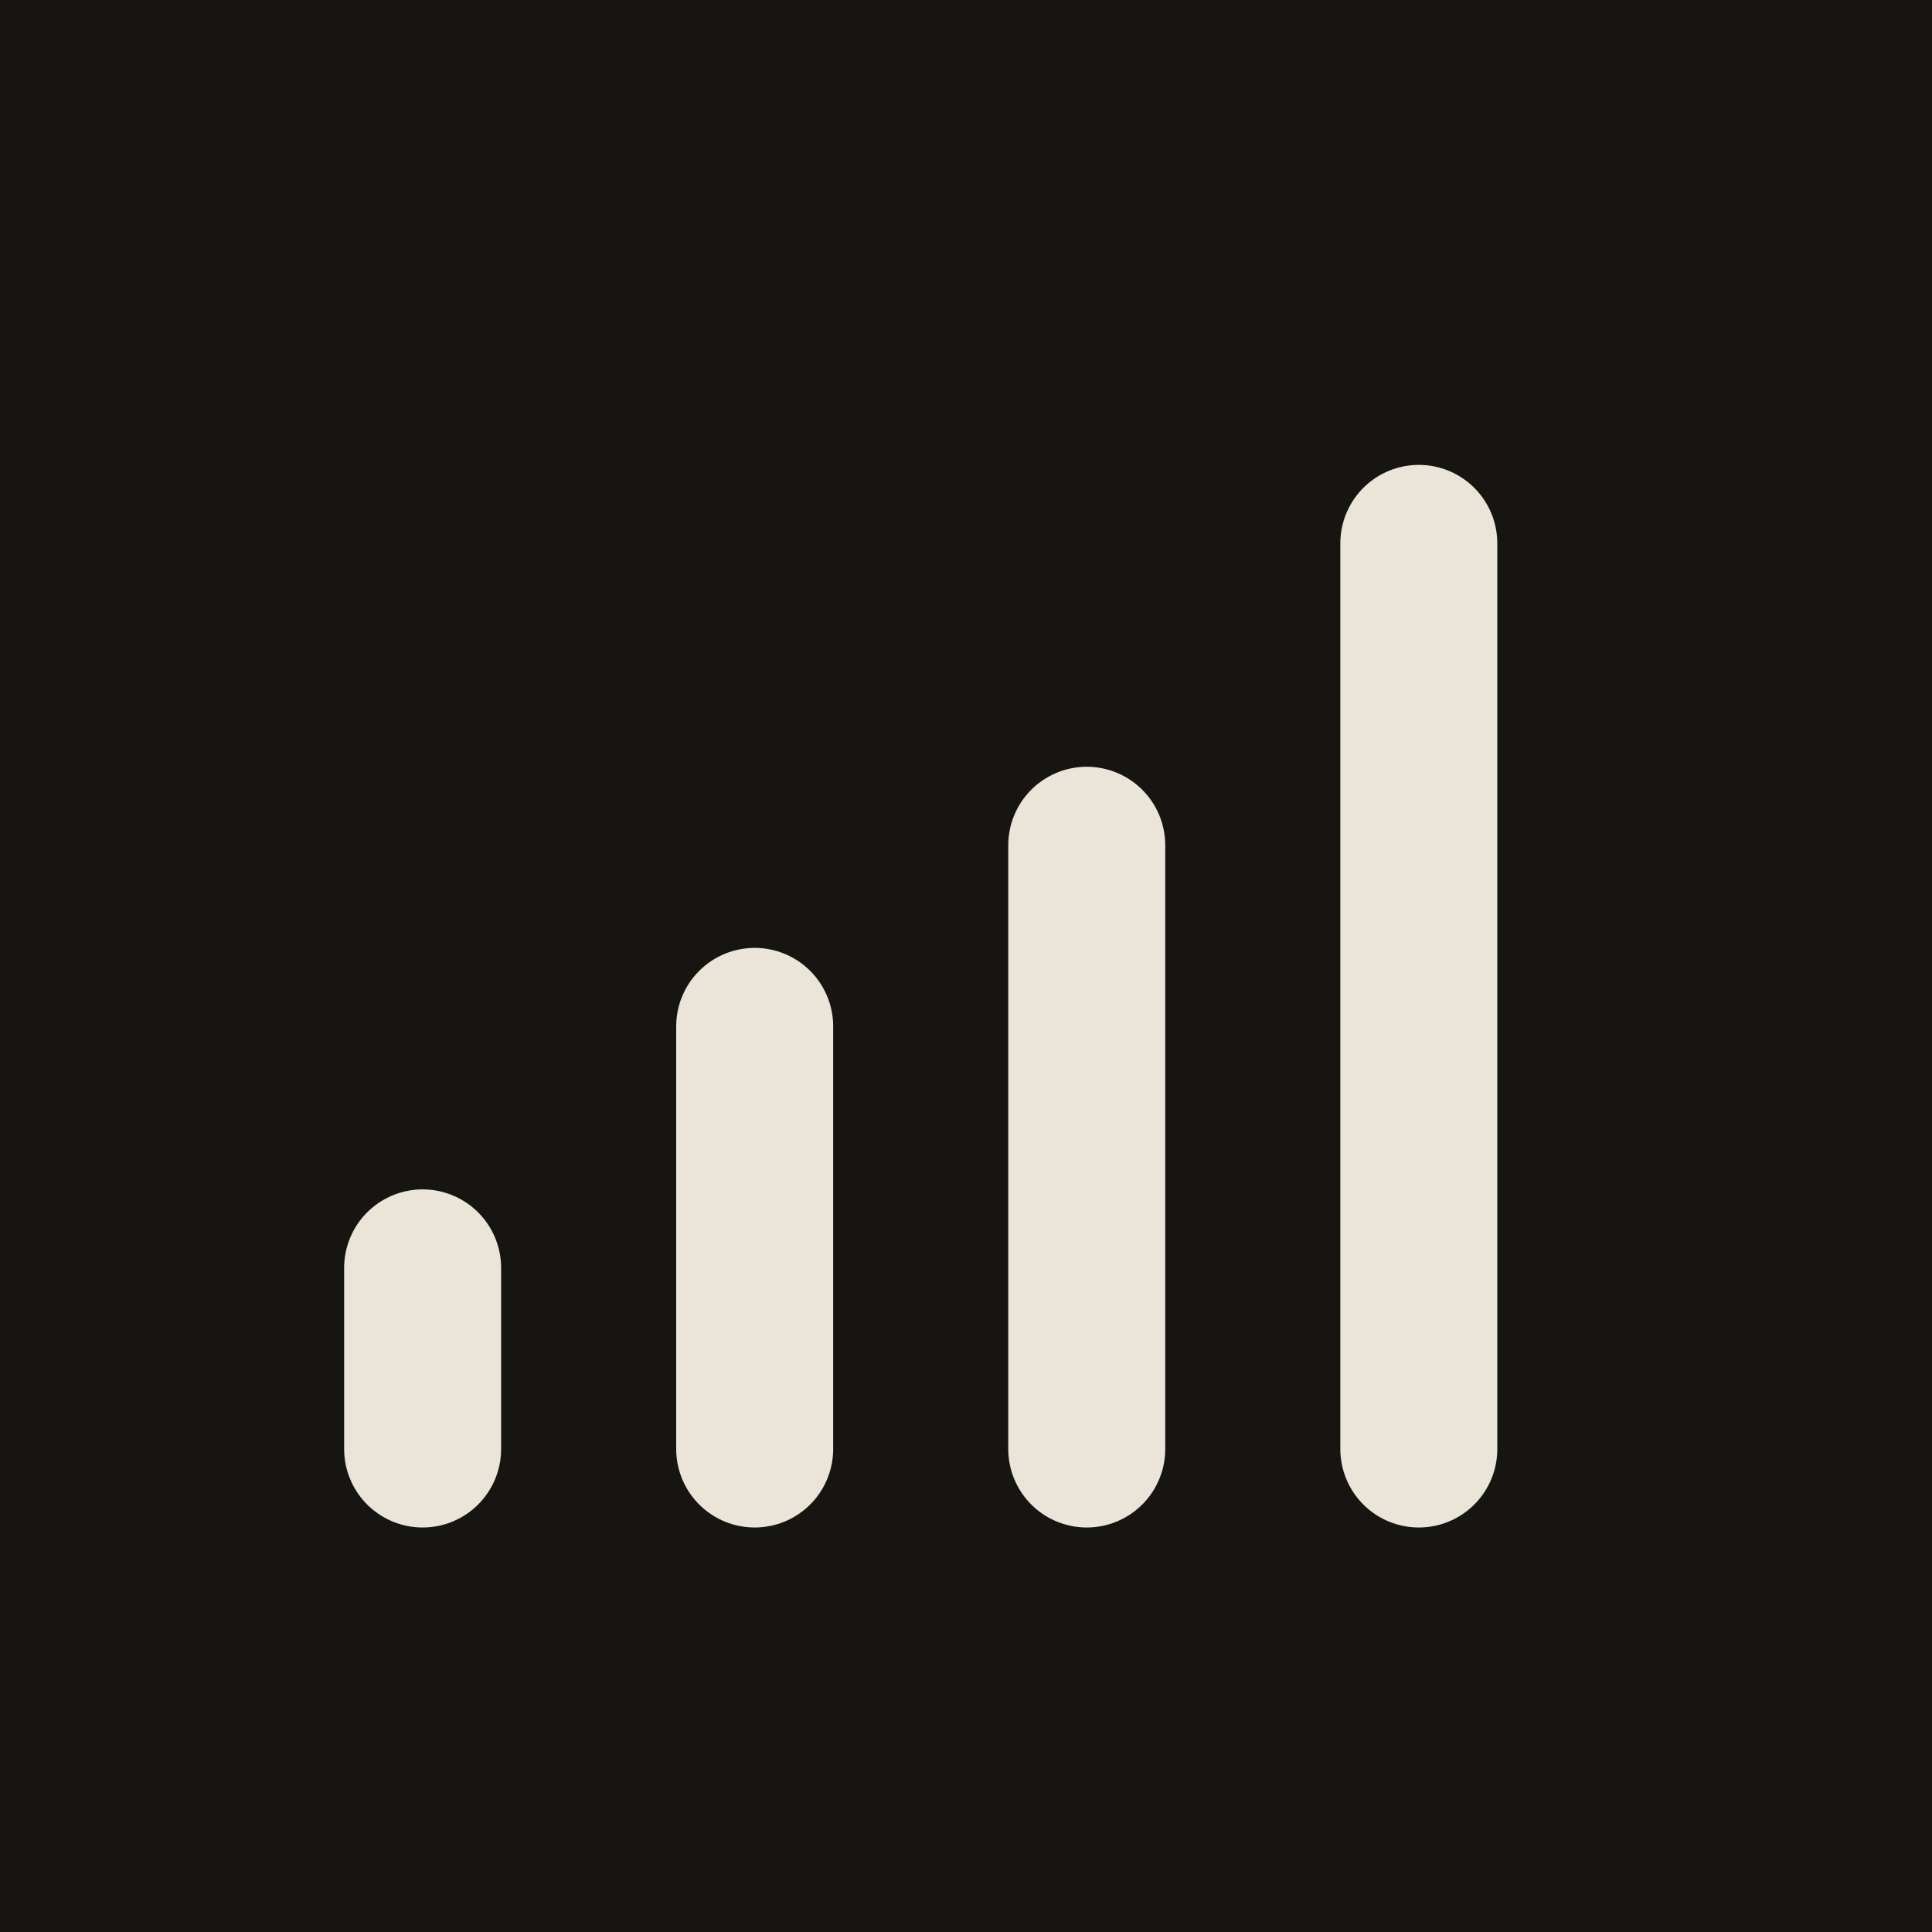
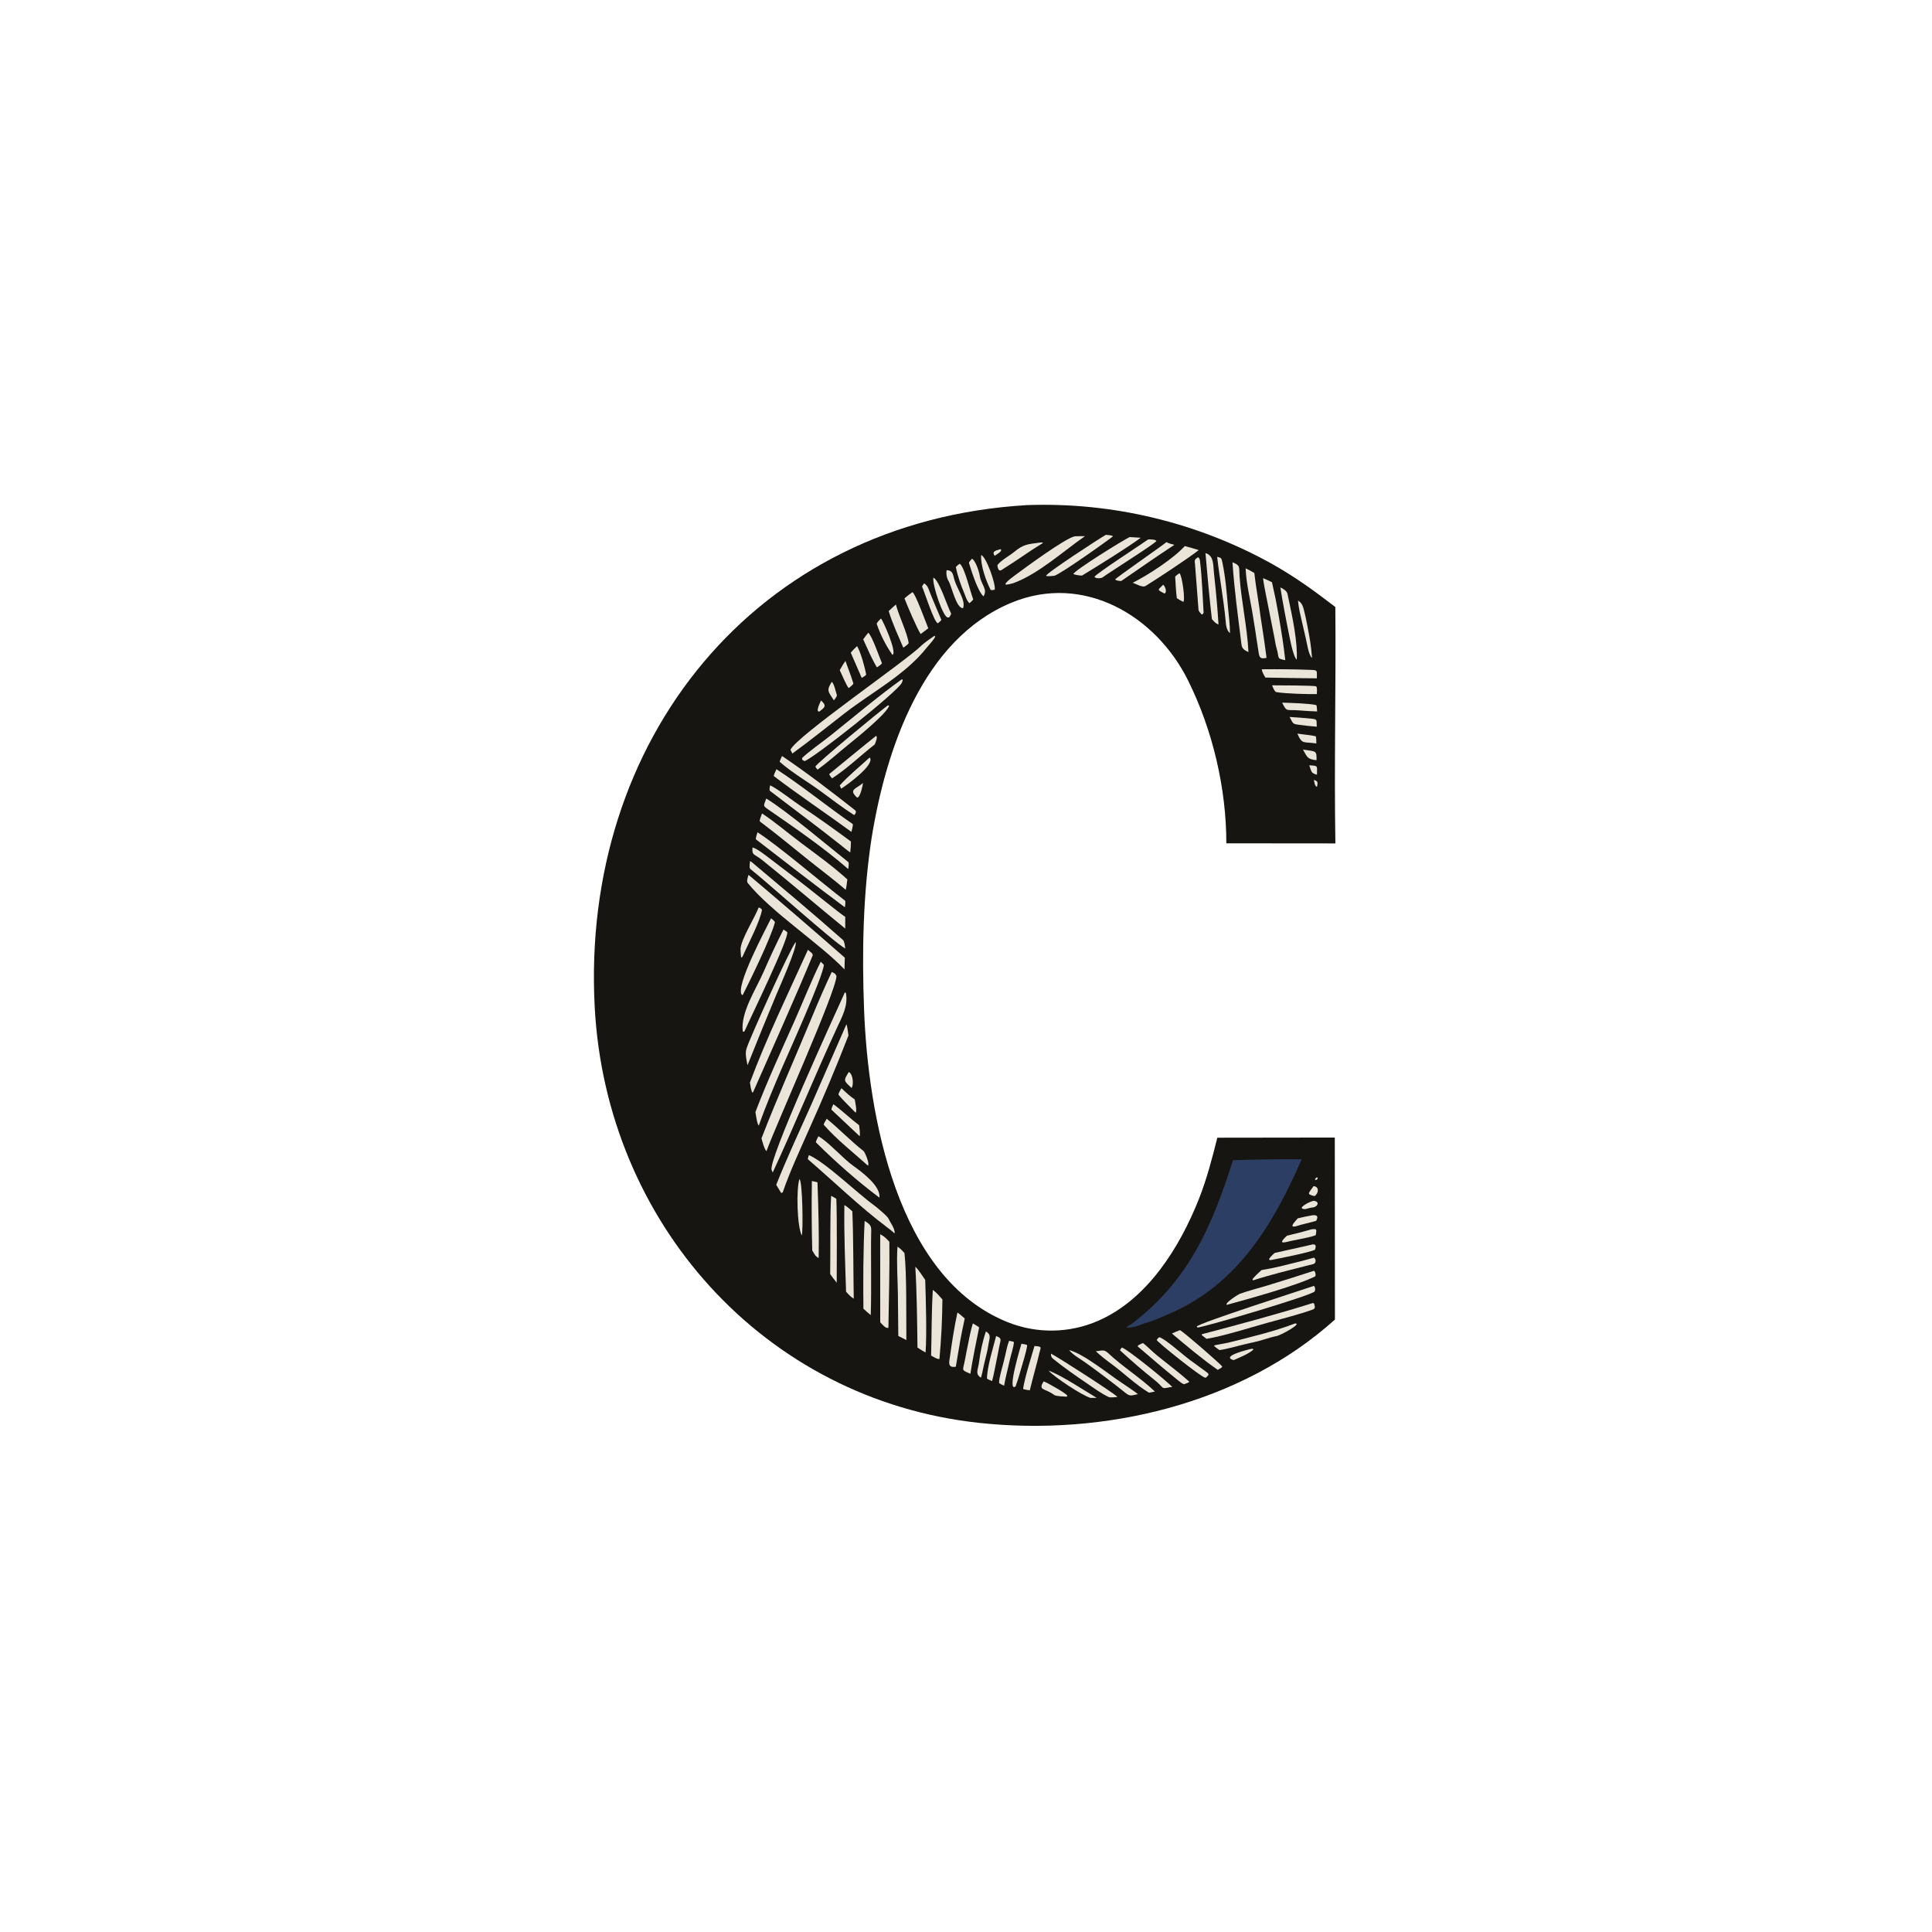
- <svg xmlns="http://www.w3.org/2000/svg" viewBox="0 0 32 32" width="32" height="32">
-   <rect width="32" height="32" fill="#171512" />
-   <g stroke="#ebe5d9" stroke-width="2.6" stroke-linecap="round">
-     <path d="M7 24v-3" />
-     <path d="M12.5 24v-7" />
-     <path d="M18 24v-10" />
-     <path d="M23.5 24v-15" />
-   </g>
+ <svg xmlns="http://www.w3.org/2000/svg" version="1.1" style="display: block;" viewBox="0 0 2048 2048" width="1024" height="1024" preserveAspectRatio="none">
+   <path transform="translate(0,0)" fill="rgb(23,21,18)" d="M 1088.66 535.434 C 1179.54 532.162 1269.58 553.841 1349.02 598.119 C 1374.39 612.537 1392.5 625.869 1415.51 643.439 C 1416.28 726.767 1414.18 810.857 1415.57 894.054 L 1299.98 893.949 C 1299.97 835.644 1285.55 773.904 1259.37 721.252 C 1224.99 652.114 1148.43 607.522 1072.48 638.765 C 977.736 677.736 939.028 794.989 923.952 888.219 C 914.772 948.147 913.652 1009.49 915.943 1069.93 C 920.159 1181.17 950.365 1354.37 1068.12 1401.53 C 1098.98 1413.93 1133.52 1413.43 1164 1400.13 C 1216.4 1377.41 1250.8 1321.79 1270.99 1270.72 C 1279.39 1249.3 1284.82 1228.27 1290.42 1206.01 L 1414.94 1205.84 L 1415.09 1398.8 C 1314.82 1488.98 1169.8 1522.46 1038.2 1508.34 C 809.106 1483.77 642.408 1295.18 630.405 1067.37 C 615.525 784.922 800.616 552.368 1088.66 535.434 z" />
+   <path transform="translate(0,0)" fill="rgb(44,62,99)" d="M 1307.04 1229.89 C 1331.29 1229.05 1355.56 1228.72 1379.82 1228.9 C 1349.92 1297.52 1311.96 1361.65 1239.32 1392.73 C 1230.57 1396.47 1222.74 1400.33 1213.37 1402.65 C 1206.41 1405.65 1202.54 1406.96 1194.8 1407.47 L 1194.29 1406.82 C 1196.36 1405.24 1195.8 1405.35 1198.13 1404.52 C 1260.14 1357.8 1284.51 1300.51 1307.04 1229.89 z" />
+   <path transform="translate(0,0)" fill="rgb(235,229,217)" d="M 881.713 1030.28 C 885.408 1032.34 884.891 1031.36 886.707 1034.56 C 886.3 1051.5 822.063 1193.5 812.492 1220.3 C 810.148 1218.05 808.205 1210.15 807.188 1206.75 C 824.155 1162.81 843.744 1119.26 861.735 1075.69 C 867.956 1060.62 874.747 1045.01 881.713 1030.28 z" />
+   <path transform="translate(0,0)" fill="rgb(235,229,217)" d="M 897.308 1085.66 C 898.248 1088.38 898.949 1094.57 899.397 1097.67 C 886.458 1130.94 872.65 1163.85 857.988 1196.39 C 848.364 1218.31 837.368 1241.53 829.695 1264.03 L 828.095 1264.61 L 822.84 1255.94 C 834.073 1227.64 847.484 1198.97 859.915 1171.14 L 897.308 1085.66 z" />
+   <path transform="translate(0,0)" fill="rgb(235,229,217)" d="M 990.582 673.942 L 991.36 674.814 C 990.054 678.14 985.231 682.945 982.844 685.983 C 959.764 715.355 924.896 733.243 895.375 756.091 C 877.291 770.088 858.43 785.34 839.948 798.755 L 837.934 794.868 C 843.463 780.895 961.372 700.094 976.911 684.147 C 978.809 682.2 987.891 675.641 990.582 673.942 z" />
+   <path transform="translate(0,0)" fill="rgb(235,229,217)" d="M 895.713 1051.72 L 896.729 1052.85 C 899.188 1066.11 892.718 1077.7 887.2 1089.58 C 863.683 1140.2 842.6 1192.3 819.12 1242.88 C 818.711 1242 818.286 1241.13 817.945 1240.22 C 813.993 1229.73 885.092 1075.18 895.713 1051.72 z" />
+   <path transform="translate(0,0)" fill="rgb(235,229,217)" d="M 870.028 1019.44 C 871.162 1020.44 872.265 1021.66 873.327 1022.77 C 872.518 1035.36 835.513 1116.67 828.567 1132.82 C 820.892 1150.67 811.551 1172.6 804.341 1193.21 C 802.455 1191.25 801.31 1181.93 800.783 1178.78 C 813.261 1146.2 827.945 1114.22 842.176 1082.38 C 851.47 1061.58 859.925 1039.8 870.028 1019.44 z" />
+   <path transform="translate(0,0)" fill="rgb(235,229,217)" d="M 793.503 927.36 C 827.792 956.305 861.801 985.579 895.525 1015.18 L 895.186 1027.62 C 869.442 1000.47 817.666 966.987 792.716 936.09 C 791.087 934.072 792.691 929.99 793.503 927.36 z" />
+   <path transform="translate(0,0)" fill="rgb(235,229,217)" d="M 856.45 1006.83 L 860.926 1010.63 C 861.146 1011.27 861.367 1011.91 861.587 1012.55 C 845.888 1050.96 813.903 1122.38 798.36 1157.63 L 797.741 1158.36 C 795.993 1156.16 795.522 1150.75 794.948 1147.57 C 811.923 1101.75 836.208 1051.51 856.45 1006.83 z" />
+   <path transform="translate(0,0)" fill="rgb(235,229,217)" d="M 807.8 862.293 C 822.156 871.769 835.554 883.361 849.312 893.655 C 866.456 906.484 882.263 917.784 898.22 932.193 C 897.843 935.533 897.322 939.984 896.514 943.229 C 882.526 931.272 868.168 920.689 853.912 909.162 C 838.767 896.916 823.686 884.539 808.138 872.778 C 808.006 872.678 805.388 870.858 805.353 870.415 C 805.21 868.602 807.166 864.15 807.8 862.293 z" />
+   <path transform="translate(0,0)" fill="rgb(235,229,217)" d="M 857.411 1224.46 C 874.38 1231.47 909.344 1265.31 925.913 1277.18 C 928.646 1279.14 940.734 1289.09 941.977 1291.98 C 943.736 1296.07 949.155 1302.89 948.265 1307.46 C 946.797 1306.15 945.303 1304.78 943.752 1303.58 L 939.815 1300.56 C 911.462 1279.27 883.781 1252.37 856.73 1229.14 C 856.003 1228.51 856.653 1226.92 856.887 1226.18 L 857.411 1224.46 z" />
+   <path transform="translate(0,0)" fill="rgb(235,229,217)" d="M 797.744 898.306 C 803.222 899.892 812.428 907.399 817.412 911.134 L 848.903 935.181 C 861.716 945.058 874.34 955.464 887.205 965.436 C 890.077 967.683 893.008 969.853 895.996 971.944 L 895.983 984.348 C 866.474 960.265 837.513 935.429 807.796 911.565 C 799.856 905.189 796.645 907.006 797.744 898.306 z" />
+   <path transform="translate(0,0)" fill="rgb(235,229,217)" d="M 795.086 912.734 C 795.634 913.071 796.182 913.408 796.73 913.745 C 829.188 941.015 861.822 968.308 893.563 996.394 C 895.237 997.875 895.708 1003.47 896.056 1005.46 C 884.968 999.9 810.791 933.007 795.637 921.361 C 794.463 920.459 794.508 918.401 794.651 916.968 L 795.086 912.734 z" />
+   <path transform="translate(0,0)" fill="rgb(235,229,217)" d="M 830.546 985.339 C 831.426 985.807 833.581 987.422 834.511 988.078 C 836.518 994.922 795.462 1078.87 789.462 1092.7 L 788.586 1093.73 L 787.38 1093.45 C 784.77 1073.54 801.313 1048.81 809.312 1030.51 C 815.715 1015.86 823.247 999.486 830.546 985.339 z" />
+   <path transform="translate(0,0)" fill="rgb(235,229,217)" d="M 933.048 1308.35 C 937.911 1310.99 938.773 1312.2 942.756 1316.29 C 943.146 1344.64 942.16 1378.81 941.746 1407.62 C 938.261 1408.23 935.566 1404.08 933.071 1401.67 L 933.048 1308.35 z" />
+   <path transform="translate(0,0)" fill="rgb(235,229,217)" d="M 802.977 882.243 C 824.933 896.259 872.709 937.187 895.641 954.612 C 896.668 955.393 895.795 960.467 895.579 961.738 C 863.917 938.251 832.523 913.818 801.307 889.727 C 800.637 889.21 802.768 883.022 802.977 882.243 z" />
+   <path transform="translate(0,0)" fill="rgb(235,229,217)" d="M 1392.05 1381.14 L 1393.11 1382.15 C 1393.85 1386.49 1394.46 1384.95 1392.73 1387.71 C 1380.94 1392.36 1355.95 1398.78 1343.02 1402.37 C 1324.14 1407.6 1297.62 1416.14 1278.97 1419.22 C 1277.31 1418.01 1275.6 1416.64 1273.98 1415.38 L 1274.06 1414.33 C 1311.61 1404.43 1355.1 1392.8 1392.05 1381.14 z" />
+   <path transform="translate(0,0)" fill="rgb(235,229,217)" d="M 816.329 832.492 C 823.808 835.733 841.691 849.759 849.535 854.951 C 867.491 866.836 884.7 879.27 902.01 892.016 C 901.971 896.421 901.765 899.175 901.3 903.589 C 897.785 901.264 894.041 898.027 890.667 895.356 C 866.173 875.961 841.041 857.375 816.244 838.393 C 815.163 837.566 816.19 833.34 816.329 832.492 z" />
+   <path transform="translate(0,0)" fill="rgb(235,229,217)" d="M 956.13 719.978 L 956.974 720.867 C 956.573 722.353 956.635 722.352 955.844 723.972 C 951.277 733.327 863.739 802.9 852.788 806.84 L 850.296 805.273 L 850.327 803.462 C 856.831 796.983 872.326 786.13 880.411 779.673 C 905.101 759.955 930.502 738.359 956.13 719.978 z" />
+   <path transform="translate(0,0)" fill="rgb(235,229,217)" d="M 843.465 998.665 C 845.398 1003.75 826.224 1046.55 823.092 1054.04 C 812.651 1079.01 802.418 1104.06 792.396 1129.19 C 791.778 1126.32 790.823 1121.23 790.632 1118.37 C 790.437 1115.76 790.777 1113.14 791.632 1110.68 C 796.057 1097.7 837.848 1005.01 843.465 998.665 z" />
+   <path transform="translate(0,0)" fill="rgb(235,229,217)" d="M 1139.46 568.474 C 1142.96 568.429 1146.65 568.238 1150.1 568.367 C 1126.61 584.732 1100.99 608.146 1074.88 617.898 L 1074.02 618.228 C 1072.48 618.592 1066.85 620.353 1065.74 619.449 C 1065.77 617.624 1070.64 613.851 1071.95 612.845 L 1075.93 609.83 C 1086.38 602.048 1129.66 570.155 1139.46 568.474 z" />
+   <path transform="translate(0,0)" fill="rgb(235,229,217)" d="M 951.383 1321.48 C 955.15 1324.24 955.64 1324.85 958.77 1328.25 C 961.254 1349.29 960.552 1396.71 960.774 1420.49 C 957.902 1419.11 955.096 1417.61 952.238 1416.19 C 952.031 1401.31 952.038 1386.43 951.804 1371.53 C 951.559 1355.96 950.239 1336.86 951.383 1321.48 z" />
+   <path transform="translate(0,0)" fill="rgb(235,229,217)" d="M 823.059 815.38 C 850.587 833.306 876.828 854.871 903.919 873.534 C 904.653 874.039 902.742 880.936 902.567 881.871 C 875.353 861.909 847.154 843.169 820.369 822.744 C 819.71 822.241 822.024 817.722 822.237 817.248 L 823.059 815.38 z" />
+   <path transform="translate(0,0)" fill="rgb(235,229,217)" d="M 895.07 1277.42 C 898.456 1279.33 900.584 1281.47 903.517 1284.05 C 904.727 1312.95 904.466 1346.94 905.004 1376.62 C 901.438 1374.54 899.821 1372.36 896.881 1369.34 C 895.891 1337.31 894.632 1310.06 895.07 1277.42 z" />
+   <path transform="translate(0,0)" fill="rgb(235,229,217)" d="M 970.261 1342.81 C 973.322 1345.4 978.348 1353.19 980.766 1356.79 C 981.416 1375.84 982.547 1415.41 981.122 1433.68 C 977.887 1431.92 975.661 1430.55 972.564 1428.46 C 972.275 1402.45 971.863 1368.52 970.261 1342.81 z" />
+   <path transform="translate(0,0)" fill="rgb(235,229,217)" d="M 1320.44 602.464 C 1323.83 604.087 1326.41 605.482 1329.63 607.392 C 1331.36 622.956 1334.39 638.452 1336.29 653.994 L 1337.84 664.006 C 1339.59 675.187 1341.18 686.103 1342.59 697.337 C 1336.1 698.736 1334.94 697.318 1334.11 691.001 C 1333.16 683.798 1331.68 676.277 1330.76 669.01 L 1328.16 652.99 C 1325.7 636.782 1320.96 618.579 1320.44 602.464 z" />
+   <path transform="translate(0,0)" fill="rgb(235,229,217)" d="M 812.244 846.47 C 834.136 859.828 877.621 896.653 899.244 913.852 C 900.2 914.612 899.38 920.031 899.185 921.264 C 873.282 898.649 842.025 877.205 813.68 857.578 C 808.219 853.797 809.722 854.143 812.244 846.47 z" />
+   <path transform="translate(0,0)" fill="rgb(235,229,217)" d="M 1392.72 1363.13 L 1393.32 1363.63 C 1394.48 1366.22 1394.26 1366.12 1393.68 1368.95 C 1390.15 1373.29 1281.16 1405.53 1269.44 1407.28 L 1268.59 1406.17 C 1271.87 1402.11 1378.77 1367.9 1392.72 1363.13 z" />
+   <path transform="translate(0,0)" fill="rgb(235,229,217)" d="M 916.558 1294.25 C 920.569 1296.72 923.634 1298.56 923.531 1303.59 C 922.915 1333.48 923.975 1364.23 923.026 1394.05 C 920.118 1391.72 917.97 1389.76 915.258 1387.25 C 914.928 1357.59 915.053 1323.98 916.558 1294.25 z" />
+   <path transform="translate(0,0)" fill="rgb(235,229,217)" d="M 1338.89 612.848 C 1341.88 614.035 1345.44 615.772 1348.36 617.206 C 1349.73 624.325 1351.61 631.437 1352.88 638.507 L 1354.23 645.99 C 1354.43 646.996 1354.63 648.002 1354.83 649.008 L 1355.78 654.509 C 1358.39 669.58 1360.8 684.578 1362.44 699.792 C 1352.69 697.975 1356.46 697.808 1353.18 686.988 C 1352.28 684.034 1351.71 680.071 1351.13 676.989 L 1349.17 666.985 L 1341.75 629.51 C 1340.72 624.124 1339.49 618.249 1338.89 612.848 z" />
+   <path transform="translate(0,0)" fill="rgb(235,229,217)" d="M 1392.84 1347.08 C 1395.05 1348.62 1394.75 1352.72 1394.14 1353.02 C 1373.34 1363.32 1320.39 1377.74 1300.44 1383.22 C 1297.88 1381.35 1312.69 1372.06 1314.14 1371.54 C 1323.28 1368.24 1333.14 1365.79 1342.5 1362.96 C 1359.34 1357.86 1376.12 1352.56 1392.84 1347.08 z" />
+   <path transform="translate(0,0)" fill="rgb(235,229,217)" d="M 867.541 1204.48 C 878.395 1210.52 893.623 1228.21 904.919 1236.16 C 913.474 1242.18 934.025 1257.63 932.168 1269.51 C 909.635 1252.74 884.89 1230.94 865.012 1211.02 C 864.334 1210.34 867.249 1205.1 867.541 1204.48 z" />
+   <path transform="translate(0,0)" fill="rgb(235,229,217)" d="M 988.849 1367.33 C 992.875 1370.31 995.702 1373.75 998.998 1377.47 C 998.832 1398.54 997.779 1419.6 995.841 1440.59 C 992.877 1440.81 989.751 1438.32 986.997 1436.99 C 987.688 1413.71 987.384 1390.53 988.849 1367.33 z" />
+   <path transform="translate(0,0)" fill="rgb(235,229,217)" d="M 1255.93 578.861 C 1260.89 580.13 1265.83 581.588 1270.72 583.116 C 1259.66 591.823 1227.49 613.005 1214.6 621.001 C 1211.58 623.264 1204.93 619.334 1201.63 618.105 L 1200.72 617.776 C 1217.09 609.554 1243.77 592.237 1255.93 578.861 z" />
+   <path transform="translate(0,0)" fill="rgb(235,229,217)" d="M 829 801.39 C 855.485 819.294 881.132 838.955 906.257 858.734 C 908.411 860.43 906.868 862.582 905.448 864.042 C 893.082 856.056 882.498 848.015 870.734 839.308 C 856.336 828.651 840.033 819.473 826.518 807.557 C 826.222 807.297 828.839 801.767 829 801.39 z" />
+   <path transform="translate(0,0)" fill="rgb(235,229,217)" d="M 817.373 973.437 C 818.405 974.209 821.633 976.899 821.439 977.693 C 817.52 993.706 794.294 1041.03 787.961 1053.47 C 787.719 1054.06 787.462 1054.97 786.663 1054.81 C 778.174 1047.27 812.196 984.116 817.373 973.437 z" />
+   <path transform="translate(0,0)" fill="rgb(235,229,217)" d="M 1306.5 596.043 C 1315.11 599.568 1313.28 600.573 1313.99 610.999 C 1315.8 637.306 1322.18 665.22 1323.42 691.277 C 1319.33 689.329 1316.58 687.86 1315.99 683.02 C 1312.47 654.193 1308.36 625.033 1306.5 596.043 z" />
+   <path transform="translate(0,0)" fill="rgb(235,229,217)" d="M 1197.5 569.298 C 1201.42 569.497 1205.33 569.746 1209.24 570.045 C 1193.7 581.425 1164.13 599.664 1147.01 610.114 C 1145.16 610.232 1138.85 609.323 1137.88 608.426 C 1138.37 605.014 1190.61 572.482 1197.5 569.298 z" />
+   <path transform="translate(0,0)" fill="rgb(235,229,217)" d="M 881.013 1267.65 C 882.192 1268.25 886.522 1270.48 886.547 1270.99 C 887.386 1288.39 886.963 1346.09 886.955 1359.75 C 884.617 1356.7 882.187 1353.75 880.022 1350.58 C 880.411 1325.12 879.738 1292.53 881.013 1267.65 z" />
+   <path transform="translate(0,0)" fill="rgb(235,229,217)" d="M 1172.21 566.95 C 1173.15 567.038 1179.27 567.334 1179.73 568.502 C 1179.57 569.26 1124 608.915 1117.5 610.382 C 1115.92 610.497 1109.93 611.225 1108.92 610.398 C 1108.72 607.673 1165.65 570.652 1172.21 566.95 z" />
+   <path transform="translate(0,0)" fill="rgb(235,229,217)" d="M 860.626 1251.97 C 860.89 1252.03 866.542 1252.96 866.562 1253.51 C 867.514 1279.89 868.325 1307.12 867.819 1333.58 C 863.873 1331.46 863.599 1329.54 861.009 1325.54 C 860.371 1301.02 860.243 1276.49 860.626 1251.97 z" />
+   <path transform="translate(0,0)" fill="rgb(235,229,217)" d="M 941.182 747.715 C 941.165 747.711 942.536 747.919 942.497 748.068 C 940.32 756.482 905.196 784.577 901.003 787.975 C 887.684 798.773 878.25 807.394 866.642 815.879 C 866.489 815.688 866.34 815.495 866.184 815.307 C 865.701 814.722 864.311 813.429 864.463 812.523 C 864.954 809.598 933.708 753.011 941.182 747.715 z" />
+   <path transform="translate(0,0)" fill="rgb(235,229,217)" d="M 1372.65 1402.97 C 1381.14 1402.34 1358.28 1415.34 1353.03 1416.33 C 1345.97 1417.67 1336.66 1421.21 1328.99 1422.84 L 1324.49 1423.82 L 1320.47 1424.74 C 1312.23 1426.63 1300.6 1430.16 1292.64 1431.16 C 1291.45 1430.28 1287.43 1427.51 1286.78 1426.43 C 1287.56 1425.78 1299.05 1424.03 1302.01 1423.29 C 1324.79 1417.54 1350.77 1411.46 1372.65 1402.97 z" />
+   <path transform="translate(0,0)" fill="rgb(235,229,217)" d="M 1337.59 709.467 C 1354.56 709.298 1371.54 709.414 1388.5 710.07 C 1397.36 710.411 1395.82 710.354 1395.93 719.037 C 1377.65 718.989 1359.58 718.474 1341.32 718.251 C 1339.78 715.31 1337.78 712.604 1337.59 709.467 z" />
+   <path transform="translate(0,0)" fill="rgb(235,229,217)" d="M 876.35 1185.92 C 888.137 1195.36 902.99 1210.57 915.428 1220.18 C 916.787 1221.23 922.231 1233.93 920.021 1235.6 C 904.199 1221.4 887.44 1208.43 873.292 1192.41 C 872.721 1191.76 875.129 1188.05 875.416 1187.56 L 876.35 1185.92 z" />
+   <path transform="translate(0,0)" fill="rgb(235,229,217)" d="M 1277.84 586.311 C 1286.86 588.88 1285.89 598.621 1286.9 608.003 C 1288.93 625.942 1290.52 643.927 1291.67 661.944 C 1288.35 660.853 1287.14 658.93 1284.66 656.27 C 1282.15 634.95 1279.64 607.83 1277.84 586.311 z" />
+   <path transform="translate(0,0)" fill="rgb(235,229,217)" d="M 1250.86 1409.99 C 1254.71 1411.91 1291.78 1444.12 1295.62 1448.49 C 1295.5 1449.7 1293.02 1450.87 1292.27 1451.32 L 1290.93 1452.15 C 1274.88 1441.05 1257.23 1426.27 1242.3 1413.58 C 1245.04 1412.26 1248.02 1411.13 1250.86 1409.99 z" />
+   <path transform="translate(0,0)" fill="rgb(235,229,217)" d="M 967.194 627.755 C 970.113 628.462 982.066 661.393 984.003 666.02 C 981.304 668.115 978.601 670.035 975.906 672.123 C 971.8 665.641 961.736 642.044 958.774 634.29 C 962.031 631.515 963.725 630.225 967.194 627.755 z" />
+   <path transform="translate(0,0)" fill="rgb(235,229,217)" d="M 1114 1434.87 C 1119.65 1437.42 1182.66 1477.87 1184.54 1480.85 C 1183.09 1480.96 1176.89 1481.66 1175.48 1481 C 1167.08 1477.08 1159.5 1471.38 1151.83 1466.17 C 1139.76 1457.97 1127.65 1449.63 1116.35 1440.38 C 1114.16 1438.58 1114.23 1437.55 1114 1434.87 z" />
+   <path transform="translate(0,0)" fill="rgb(235,229,217)" d="M 1014.92 1391.31 C 1017.76 1393.25 1020.05 1395.44 1022.65 1397.69 C 1022.17 1399.97 1021.7 1402.24 1021.22 1404.51 L 1020.26 1409.01 C 1019.48 1412.66 1018.76 1416.33 1018.09 1420.01 C 1016.37 1429.6 1014.9 1439.21 1013.2 1448.78 C 1004.07 1450.3 1006.23 1443.48 1006.93 1438.5 C 1009.14 1422.64 1011.53 1406.99 1014.92 1391.31 z" />
+   <path transform="translate(0,0)" fill="rgb(235,229,217)" d="M 1161.62 1432.39 C 1167.98 1431.82 1170.17 1430.08 1174.67 1434.33 C 1189.72 1448.54 1209.5 1460.92 1224.21 1475.09 C 1223.58 1475.23 1218.14 1476.42 1217.93 1476.3 C 1203.83 1467.87 1190.67 1454.89 1177.03 1444.99 C 1171.76 1441.17 1166.38 1436.83 1161.62 1432.39 z" />
+   <path transform="translate(0,0)" fill="rgb(235,229,217)" d="M 1357.23 622.685 L 1358.07 623.116 C 1361.12 624.657 1364.12 626.419 1364.9 629.999 L 1366.25 636.485 C 1370.22 655.084 1375.62 680.807 1374.62 699.328 C 1370.42 695.852 1366.51 672.756 1365.22 666.484 L 1364.3 661.987 C 1362.46 652.676 1360.73 643.344 1359.1 633.994 L 1357.23 622.685 z" />
+   <path transform="translate(0,0)" fill="rgb(235,229,217)" d="M 1217.11 571.836 C 1218.89 571.578 1225.35 571.901 1225.8 573.48 C 1224.71 576.145 1175.59 606.936 1168.59 612.182 C 1166.3 613.384 1161.15 613.28 1160.15 611.354 C 1164.88 606.117 1207.81 578.411 1217.11 571.836 z" />
+   <path transform="translate(0,0)" fill="rgb(235,229,217)" d="M 1392.88 1333.19 C 1395.18 1334.72 1395.4 1339.1 1392.05 1339.98 L 1391.05 1340.23 L 1387.02 1341.24 C 1368.01 1346.11 1346.87 1351.19 1328.43 1357.2 C 1327.69 1356.63 1327.89 1356.87 1327.66 1356.48 C 1327.8 1354.79 1335.67 1347.8 1337.27 1346.35 C 1351.52 1344.05 1363.65 1340.77 1377.55 1337.3 L 1379.49 1336.83 C 1384.1 1335.66 1388.32 1334.44 1392.88 1333.19 z" />
+   <path transform="translate(0,0)" fill="rgb(235,229,217)" d="M 1236.47 574.689 C 1239.45 576.201 1241.64 576.754 1244.88 577.536 C 1227.2 589.152 1206.01 603.8 1188.56 615.878 C 1187.1 615.905 1182.88 615.55 1182.16 614.209 C 1182.41 612.859 1230.72 579.454 1236.47 574.689 z" />
+   <path transform="translate(0,0)" fill="rgb(235,229,217)" d="M 1211.64 1423.68 C 1214.82 1425.98 1221.66 1432.92 1226.11 1436.47 C 1237.49 1445.82 1249.47 1454.54 1260.42 1464.37 C 1261.45 1465.29 1257.06 1466.63 1256.8 1466.72 L 1255.16 1467.32 C 1252.4 1466.43 1249.67 1463.92 1247.07 1461.83 C 1233.21 1450.65 1219.67 1438.94 1206.15 1427.37 C 1204.86 1426.26 1211.21 1423.87 1211.64 1423.68 z" />
+   <path transform="translate(0,0)" fill="rgb(235,229,217)" d="M 1189.17 1428.41 C 1194.98 1429.88 1238.9 1465.69 1242.41 1470.07 C 1242.41 1470.18 1242.4 1470.29 1242.4 1470.41 C 1241.86 1470.48 1241.48 1470.43 1240.91 1470.35 C 1229.71 1472.77 1234.85 1471.52 1223.99 1462.95 C 1211.51 1453.09 1199.02 1442.22 1187.37 1431.5 C 1186.95 1431.11 1189.39 1428.13 1189.17 1428.41 z" />
+   <path transform="translate(0,0)" fill="rgb(235,229,217)" d="M 1133.37 1431.16 C 1148.96 1435.19 1175.03 1456.66 1189.19 1465.91 C 1191.47 1467.4 1204.51 1476.22 1206.25 1477.83 C 1199.91 1479.06 1198.23 1480.68 1193.27 1476.7 C 1179.44 1465.6 1165.24 1454.91 1150.84 1444.55 C 1145.51 1440.72 1137.19 1436.23 1133.37 1431.16 z" />
+   <path transform="translate(0,0)" fill="rgb(235,229,217)" d="M 1031.24 1402.87 C 1032.19 1403.39 1038.01 1406.72 1037.9 1407.24 C 1035.01 1421.52 1030.75 1442.22 1028.64 1456.3 C 1018.51 1451.76 1020.64 1453.6 1022.79 1441.99 L 1024.81 1431.48 L 1025.84 1426.48 L 1026.86 1421.48 C 1027.01 1420.66 1027.16 1419.84 1027.31 1419.02 L 1028.26 1414.52 C 1029.1 1410.6 1030.09 1406.71 1031.24 1402.87 z" />
+   <path transform="translate(0,0)" fill="rgb(235,229,217)" d="M 1228.77 1417.48 C 1235.73 1419.18 1257.09 1439.26 1264.91 1444.18 C 1269.6 1447.6 1274.36 1451.09 1279.03 1454.52 C 1282.68 1457.2 1280.91 1457.61 1278.22 1460.48 L 1277.3 1460.3 C 1272.75 1459.46 1227.45 1423.26 1226.17 1420.46 C 1226.44 1419.54 1228.11 1418.13 1228.77 1417.48 z" />
+   <path transform="translate(0,0)" fill="rgb(235,229,217)" d="M 1100.61 575.389 C 1101.26 575.249 1105.4 574.59 1105.6 575.489 C 1104.66 576.323 1096.37 581.283 1094.44 582.588 C 1083.75 589.812 1072.76 597.231 1061.86 604.112 C 1057.78 607.028 1057.23 599.066 1057.31 598.946 C 1061.66 593.526 1070.43 588.959 1075.68 584.587 C 1084.59 577.176 1089.74 576.807 1100.61 575.389 z" />
+   <path transform="translate(0,0)" fill="rgb(235,229,217)" d="M 928.849 780.002 C 930.561 781.748 928.117 786.706 927.327 789.065 C 912.215 800.902 898.367 814.436 882.003 825.126 C 881.165 823.979 879.047 821.784 879.105 820.453 C 879.132 820.409 923.624 783.897 927.228 781.218 L 928.849 780.002 z" />
+   <path transform="translate(0,0)" fill="rgb(235,229,217)" d="M 949.678 640.805 L 950.639 644.058 C 953.255 653.18 961.821 671.622 963.227 681.427 C 963.406 682.672 958.743 685.754 957.506 686.522 C 951.939 673.476 946.284 661.385 942.037 647.815 C 944.72 645.218 946.865 643.263 949.678 640.805 z" />
+   <path transform="translate(0,0)" fill="rgb(235,229,217)" d="M 1348.46 726.466 C 1352.91 726.514 1394.22 726.488 1395.27 727.648 C 1396.57 729.09 1395.89 734.091 1395.91 735.776 C 1385.62 735.882 1363.86 735.401 1353.03 733.691 C 1351.18 733.399 1349.15 728.32 1348.46 726.466 z" />
+   <path transform="translate(0,0)" fill="rgb(235,229,217)" d="M 1096.63 1426.78 C 1105.52 1427.71 1103.24 1427.3 1101.17 1436.7 C 1100.21 1441.1 1098.92 1445.6 1097.78 1449.98 L 1097.35 1451.59 C 1096.28 1455.71 1095.11 1459.91 1094.09 1464.01 L 1093.62 1465.92 C 1092.93 1468.65 1092.39 1471.06 1091.61 1473.79 C 1090.5 1473.59 1084.41 1472.97 1084.54 1472.05 C 1086.32 1460.17 1093.54 1437.17 1096.63 1426.78 z" />
+   <path transform="translate(0,0)" fill="rgb(235,229,217)" d="M 1290.23 590.264 C 1294.78 591.384 1294.79 591.472 1295.84 596.495 C 1299.11 612.153 1300.32 628.11 1301.75 644.006 C 1302.55 652.892 1303.85 662.266 1303.83 671.167 C 1299.83 668.013 1299.61 662.038 1299.12 656.997 C 1296.97 634.716 1292.76 612.423 1290.23 590.264 z" />
+   <path transform="translate(0,0)" fill="rgb(235,229,217)" d="M 784.966 1006.13 C 785.525 995.69 799.847 973.209 803.958 962.553 C 804.606 960.875 807.798 964.001 807.7 964.608 C 805.841 976.087 793.817 999.386 789.355 1009.15 C 784.976 1019.36 785.668 1015.12 784.966 1006.13 z" />
+   <path transform="translate(0,0)" fill="rgb(235,229,217)" d="M 1270.06 590.642 C 1271.43 592.05 1271.75 592.362 1272.01 594.472 C 1274.25 612.732 1274.74 631.122 1275.86 649.46 C 1275.9 650.223 1274.5 651.152 1274 651.566 C 1272.93 650.362 1270.57 648.058 1270.45 646.316 C 1269.4 630.538 1267.94 614.76 1266.83 598.987 C 1266.55 595.017 1265.6 593.505 1268.92 591.396 L 1270.06 590.642 z" />
+   <path transform="translate(0,0)" fill="rgb(235,229,217)" d="M 1391.23 1319.18 C 1397.29 1318.37 1393.39 1325.08 1394.08 1324.7 C 1388.76 1327.66 1351.76 1334.83 1347.29 1335.7 C 1341.68 1336.28 1350.04 1329.31 1351.11 1328.23 C 1355.53 1327.22 1360.09 1326.15 1364.51 1325.19 L 1369.01 1324.21 C 1376.51 1322.63 1383.78 1320.87 1391.23 1319.18 z" />
+   <path transform="translate(0,0)" fill="rgb(235,229,217)" d="M 1055.95 1416.21 C 1062.76 1418.99 1060.52 1420.11 1059.24 1427.51 C 1058.06 1434.32 1056.46 1441.22 1055.17 1448.02 L 1054.18 1453.02 C 1053.39 1456.88 1052.68 1460.17 1051.62 1463.98 L 1049.8 1463.17 C 1049.5 1463.03 1046.24 1461.72 1046.24 1461.3 C 1046.48 1448.37 1052.9 1428.24 1055.95 1416.21 z" />
+   <path transform="translate(0,0)" fill="rgb(235,229,217)" d="M 1017.39 597.569 C 1022.7 601.527 1028.58 627.78 1031.58 635.015 C 1031.9 635.794 1029.53 637.745 1029.09 638.151 L 1027.73 639.451 C 1024.77 636.774 1023.83 632.824 1022.3 629.165 C 1018.6 620.278 1015.23 611.021 1013.33 601.579 C 1013.08 600.335 1016.71 598.066 1017.39 597.569 z" />
+   <path transform="translate(0,0)" fill="rgb(235,229,217)" d="M 920.487 670.699 C 924.728 674.829 932.127 696.513 934.859 702.894 C 935.285 703.889 930.066 707.059 929.539 707.44 C 924.107 698.34 919.412 687.382 915.048 677.761 C 917.062 674.826 918.167 673.415 920.487 670.699 z" />
+   <path transform="translate(0,0)" fill="rgb(235,229,217)" d="M 1069.71 1421.31 C 1070.2 1421.43 1074.85 1422.18 1074.81 1422.72 C 1074.38 1428.32 1071.48 1436.77 1070.21 1442.52 L 1068.27 1451.02 L 1067.21 1455.52 C 1066.14 1460.16 1065.16 1464.2 1064.37 1468.93 C 1063.77 1468.63 1059.1 1466.52 1059.08 1465.89 C 1058.96 1460.73 1062.52 1449.34 1063.71 1444.45 L 1065.75 1435.98 C 1066.88 1431.03 1067.78 1426.02 1069.71 1421.31 z" />
+   <path transform="translate(0,0)" fill="rgb(235,229,217)" d="M 1082.74 1424.42 C 1083.28 1424.53 1088.98 1425.28 1088.88 1426.12 C 1087.98 1433.16 1083.68 1446.21 1081.81 1452.98 C 1080.3 1458.62 1078.55 1464.19 1076.54 1469.68 C 1066.74 1476.94 1082.28 1426.33 1082.74 1424.42 z" />
+   <path transform="translate(0,0)" fill="rgb(235,229,217)" d="M 1045.14 1411.34 C 1051.35 1415.25 1048.69 1418.6 1047.68 1425.98 C 1046.8 1432.41 1044.59 1439.62 1043.19 1446.02 L 1042.21 1450.52 C 1041.58 1453.85 1040.88 1457.16 1039.89 1460.4 C 1033.32 1456.44 1036.81 1452.13 1037.83 1443.99 C 1039.17 1433.28 1041.61 1421.51 1045.14 1411.34 z" />
+   <path transform="translate(0,0)" fill="rgb(235,229,217)" d="M 883.377 1170.53 C 888.529 1173.84 903.764 1187.67 910.722 1192.84 C 911.087 1196.16 911.974 1201.49 911.282 1204.44 C 905.085 1198.65 888.502 1183.08 881.483 1176.43 C 880.843 1175.82 882.846 1171.82 883.377 1170.53 z" />
+   <path transform="translate(0,0)" fill="rgb(235,229,217)" d="M 989.469 612.288 C 995.86 615.633 1004.06 642.37 1008.07 649.98 C 1008.68 651.129 1006.84 653.447 1006.22 654.382 C 1005.76 654.434 1005.29 654.495 1004.83 654.564 C 999.956 655.27 987.808 619.09 989.469 612.288 z" />
+   <path transform="translate(0,0)" fill="rgb(235,229,217)" d="M 1003.48 604.397 C 1009.68 604.81 1009.89 607.666 1011.69 614.506 C 1013.95 623.093 1024.25 637.145 1020.83 644.763 C 1013.38 644.497 1009.15 622.134 1005.44 615.798 C 1003.5 612.484 1002.79 608.255 1003.48 604.397 z" />
+   <path transform="translate(0,0)" fill="rgb(235,229,217)" d="M 1359.09 744.851 C 1365.76 745.008 1387.9 745.606 1395.29 747.415 C 1395.93 747.572 1396.1 752.97 1396.22 754.172 C 1389.68 753.966 1383.01 753.504 1376.5 753.007 C 1363.14 751.988 1364.4 755.119 1359.09 744.851 z" />
+   <path transform="translate(0,0)" fill="rgb(235,229,217)" d="M 979.617 618.374 C 983.356 620.867 983.832 623.148 985.521 627.469 C 989.39 637.371 993.786 647.18 997.831 656.974 C 998.103 657.632 994.476 660.45 994.202 660.683 C 990.163 659.945 980.06 627.447 977.571 622.234 C 977.193 621.443 978.123 620.449 978.576 619.834 L 979.617 618.374 z" />
+   <path transform="translate(0,0)" fill="rgb(235,229,217)" d="M 908.524 684.942 C 912.29 691.013 916.845 707.378 918.115 714.897 C 918.295 715.96 914.201 718.158 913.454 718.595 C 909.753 709.706 905.631 700.833 901.837 691.858 C 904.31 688.857 905.719 687.563 908.524 684.942 z" />
+   <path transform="translate(0,0)" fill="rgb(235,229,217)" d="M 933.854 655.629 C 935.91 657.506 951.444 692.203 946.029 694.216 C 939.173 684.508 933.227 672.728 929.408 661.47 C 928.991 660.238 933.061 656.478 933.854 655.629 z" />
+   <path transform="translate(0,0)" fill="rgb(235,229,217)" d="M 1030.33 592.27 C 1034.21 594.144 1037.98 606.364 1038.63 610.597 C 1040.05 619.813 1047.35 624.763 1042.51 632.162 C 1036.23 626.366 1029.89 605.418 1027.21 596.986 C 1026.87 595.888 1028.67 594.175 1029.34 593.467 L 1030.33 592.27 z" />
+   <path transform="translate(0,0)" fill="rgb(235,229,217)" d="M 1375.98 636.632 C 1380.66 639.401 1381.5 643.665 1382.79 649.015 L 1383.85 653.517 C 1384.58 656.671 1385.17 659.845 1385.81 663.02 C 1386.55 666.672 1387.24 670.337 1387.86 674.013 C 1388.64 678.495 1389.48 683.473 1389.9 688.005 L 1390.82 697.464 C 1387.33 694.969 1385.32 681.589 1384.26 676.982 L 1383.35 672.987 L 1380.33 659.987 C 1378.58 652.279 1376.54 644.539 1375.98 636.632 z" />
+   <path transform="translate(0,0)" fill="rgb(235,229,217)" d="M 1390.64 1303.06 C 1396.11 1302.5 1395.67 1303.1 1394.82 1309.05 C 1394.6 1310.6 1370.2 1315.01 1367.76 1315.59 L 1363.29 1316.68 C 1362.5 1316.82 1361.72 1316.93 1360.93 1317.02 C 1355.44 1317.62 1363.82 1310.35 1364.29 1309.89 C 1373.47 1307.73 1381.6 1305.64 1390.64 1303.06 z" />
+   <path transform="translate(0,0)" fill="rgb(235,229,217)" d="M 921.889 802.962 C 928.307 810.184 897.149 832.698 891.768 835.963 C 891.592 835.613 889.988 832.739 890.276 832.422 C 899.626 822.142 911.461 812.489 921.889 802.962 z" />
+   <path transform="translate(0,0)" fill="rgb(235,229,217)" d="M 847.483 1249.78 C 850.852 1252.82 851.418 1305.02 849.934 1309.67 C 844.877 1300.17 843.939 1259.84 847.483 1249.78 z" />
+   <path transform="translate(0,0)" fill="rgb(235,229,217)" d="M 1040.1 588.411 C 1045.27 589.799 1055.8 619.257 1054.46 625.086 L 1054.04 625.152 C 1053.21 625.285 1050.54 626.101 1049.97 624.995 C 1045.09 615.419 1039.27 599.007 1040.1 588.411 z" />
+   <path transform="translate(0,0)" fill="rgb(235,229,217)" d="M 1111.49 1452.88 C 1125.1 1457.78 1149.4 1474 1162.61 1481.84 C 1161.78 1481.83 1156.16 1481.9 1155.97 1481.84 C 1146.56 1479.07 1117.16 1459.38 1111.49 1452.88 z" />
+   <path transform="translate(0,0)" fill="rgb(235,229,217)" d="M 1367.03 760.011 C 1374.95 760.497 1382.65 761.043 1390.52 761.876 C 1397.08 762.57 1395.24 763.4 1395.84 770.337 C 1389.36 769.816 1382.9 769.118 1376.47 768.245 C 1369.61 767.369 1370.72 766.462 1367.03 760.011 z" />
+   <path transform="translate(0,0)" fill="rgb(235,229,217)" d="M 1250.32 607.6 C 1253.16 610.029 1256.73 637.26 1254.26 637.986 C 1253.51 637.574 1247.63 634.556 1247.49 633.915 C 1246.4 626.815 1246.36 618.878 1245.72 611.595 C 1245.64 610.6 1249.82 607.954 1250.32 607.6 z" />
+   <path transform="translate(0,0)" fill="rgb(235,229,217)" d="M 896.214 700.63 C 898.978 708.51 902.201 716.477 904.567 724.424 C 904.893 725.519 900.362 728.798 899.634 729.416 C 897.56 727.348 891.794 713.841 890.149 710.366 C 892.266 706.78 893.726 704.088 896.214 700.63 z" />
+   <path transform="translate(0,0)" fill="rgb(235,229,217)" d="M 891.948 1153.52 C 897.538 1158.79 899.802 1161.07 906.075 1165.49 C 906.412 1167.74 908.815 1178.45 906.926 1179.41 C 902.299 1174.59 893.122 1165.89 888.963 1160.57 C 888.236 1159.64 891.244 1154.74 891.948 1153.52 z" />
+   <path transform="translate(0,0)" fill="rgb(235,229,217)" d="M 1106.36 1464.3 C 1109.69 1465.45 1130.76 1477.19 1131.39 1479.55 C 1131.17 1480.12 1131.34 1479.75 1130.71 1480.56 C 1128.15 1480.4 1119.32 1480.09 1117.58 1478.77 C 1107.77 1471.3 1099.89 1474.37 1106.36 1464.3 z" />
+   <path transform="translate(0,0)" fill="rgb(235,229,217)" d="M 1390.78 1288.33 C 1400.43 1286.95 1394.58 1294.31 1395.43 1294.05 C 1389.29 1295.93 1380.21 1297.76 1373.46 1299.97 C 1365.7 1301.69 1373.3 1294.43 1375.62 1291.52 C 1380.87 1290.27 1385.44 1289.22 1390.78 1288.33 z" />
+   <path transform="translate(0,0)" fill="rgb(235,229,217)" d="M 1375.27 777.638 C 1381.54 778.657 1388.57 779.084 1394.62 780.41 C 1395.39 780.581 1395.35 787.362 1395.39 788.098 C 1381.72 785.986 1380.39 789.576 1375.27 777.638 z" />
+   <path transform="translate(0,0)" fill="rgb(235,229,217)" d="M 1324.91 1430.17 C 1326.09 1429.95 1326.67 1429.73 1327.76 1429.78 C 1328.36 1429.81 1328.76 1430.56 1328.46 1430.83 C 1323.72 1435.17 1313.33 1439.29 1307.69 1441.8 C 1293.48 1437.78 1322.94 1430.67 1324.91 1430.17 z" />
+   <path transform="translate(0,0)" fill="rgb(235,229,217)" d="M 881.779 722.723 C 884.454 725.382 885.721 732.863 887.072 736.548 C 887.627 738.062 884.68 741.418 883.944 742.418 C 877.459 732.61 876.078 731.731 881.779 722.723 z" />
+   <path transform="translate(0,0)" fill="rgb(235,229,217)" d="M 1381.22 794.639 C 1394.55 796.755 1395.9 794.892 1395.58 805.851 C 1385.98 804.821 1385.8 802.793 1381.22 794.639 z" />
+   <path transform="translate(0,0)" fill="rgb(235,229,217)" d="M 1392.39 1272.91 C 1399.79 1273.57 1396.51 1279.62 1391.51 1279.93 C 1390.36 1280 1388.42 1280.5 1387.31 1280.77 L 1383.44 1281.74 C 1373.67 1281.47 1387.01 1274.48 1390.51 1273.48 L 1392.39 1272.91 z" />
+   <path transform="translate(0,0)" fill="rgb(235,229,217)" d="M 899.738 1136.35 C 904.594 1138.5 905.026 1151.05 902.618 1153.29 C 894.503 1145.46 893.788 1145.99 899.738 1136.35 z" />
+   <path transform="translate(0,0)" fill="rgb(235,229,217)" d="M 914.829 829.986 C 914.732 831.924 911.523 847.419 908.14 845.194 C 907.664 844.652 907.18 844.117 906.69 843.587 C 900.287 836.76 908.09 835.872 914.829 829.986 z" />
+   <path transform="translate(0,0)" fill="rgb(235,229,217)" d="M 1392.43 1257.39 C 1398.69 1257.73 1397.95 1265.06 1393.44 1267.91 C 1384.91 1265.91 1386.72 1265.37 1392.43 1257.39 z" />
+   <path transform="translate(0,0)" fill="rgb(235,229,217)" d="M 1387.86 811.202 C 1397.21 812.002 1396.24 811 1396.02 821.233 C 1389.33 819.422 1390.36 817.758 1387.86 811.202 z" />
+   <path transform="translate(0,0)" fill="rgb(235,229,217)" d="M 870.319 742.568 C 876.831 748.249 874.095 749.923 868.745 754.177 C 863.82 755.478 869.809 743.727 870.319 742.568 z" />
+   <path transform="translate(0,0)" fill="rgb(235,229,217)" d="M 1233.05 619.829 C 1235.04 621.347 1237.58 628.047 1234.34 629.158 C 1226.65 624.923 1226.66 626.011 1233.05 619.829 z" />
+   <path transform="translate(0,0)" fill="rgb(235,229,217)" d="M 1060.72 582.097 C 1063.27 584.152 1056.29 587.777 1054.39 589.174 C 1050.74 583.978 1056.33 583.572 1060.72 582.097 z" />
+   <path transform="translate(0,0)" fill="rgb(235,229,217)" d="M 1392.74 826.662 C 1397.45 828.406 1396.83 829.087 1396.12 833.982 C 1393.75 834.06 1393.13 828.379 1392.74 826.662 z" />
+   <path transform="translate(0,0)" fill="rgb(235,229,217)" d="M 1395.23 1248.39 C 1396.04 1248.26 1396.31 1247.88 1396.8 1248.46 C 1396.81 1249.3 1396.59 1249.49 1396.16 1250.36 C 1395.73 1250.49 1394.43 1251.19 1394 1250.5 C 1394 1249.63 1394.66 1249.09 1395.23 1248.39 z" />
</svg>
